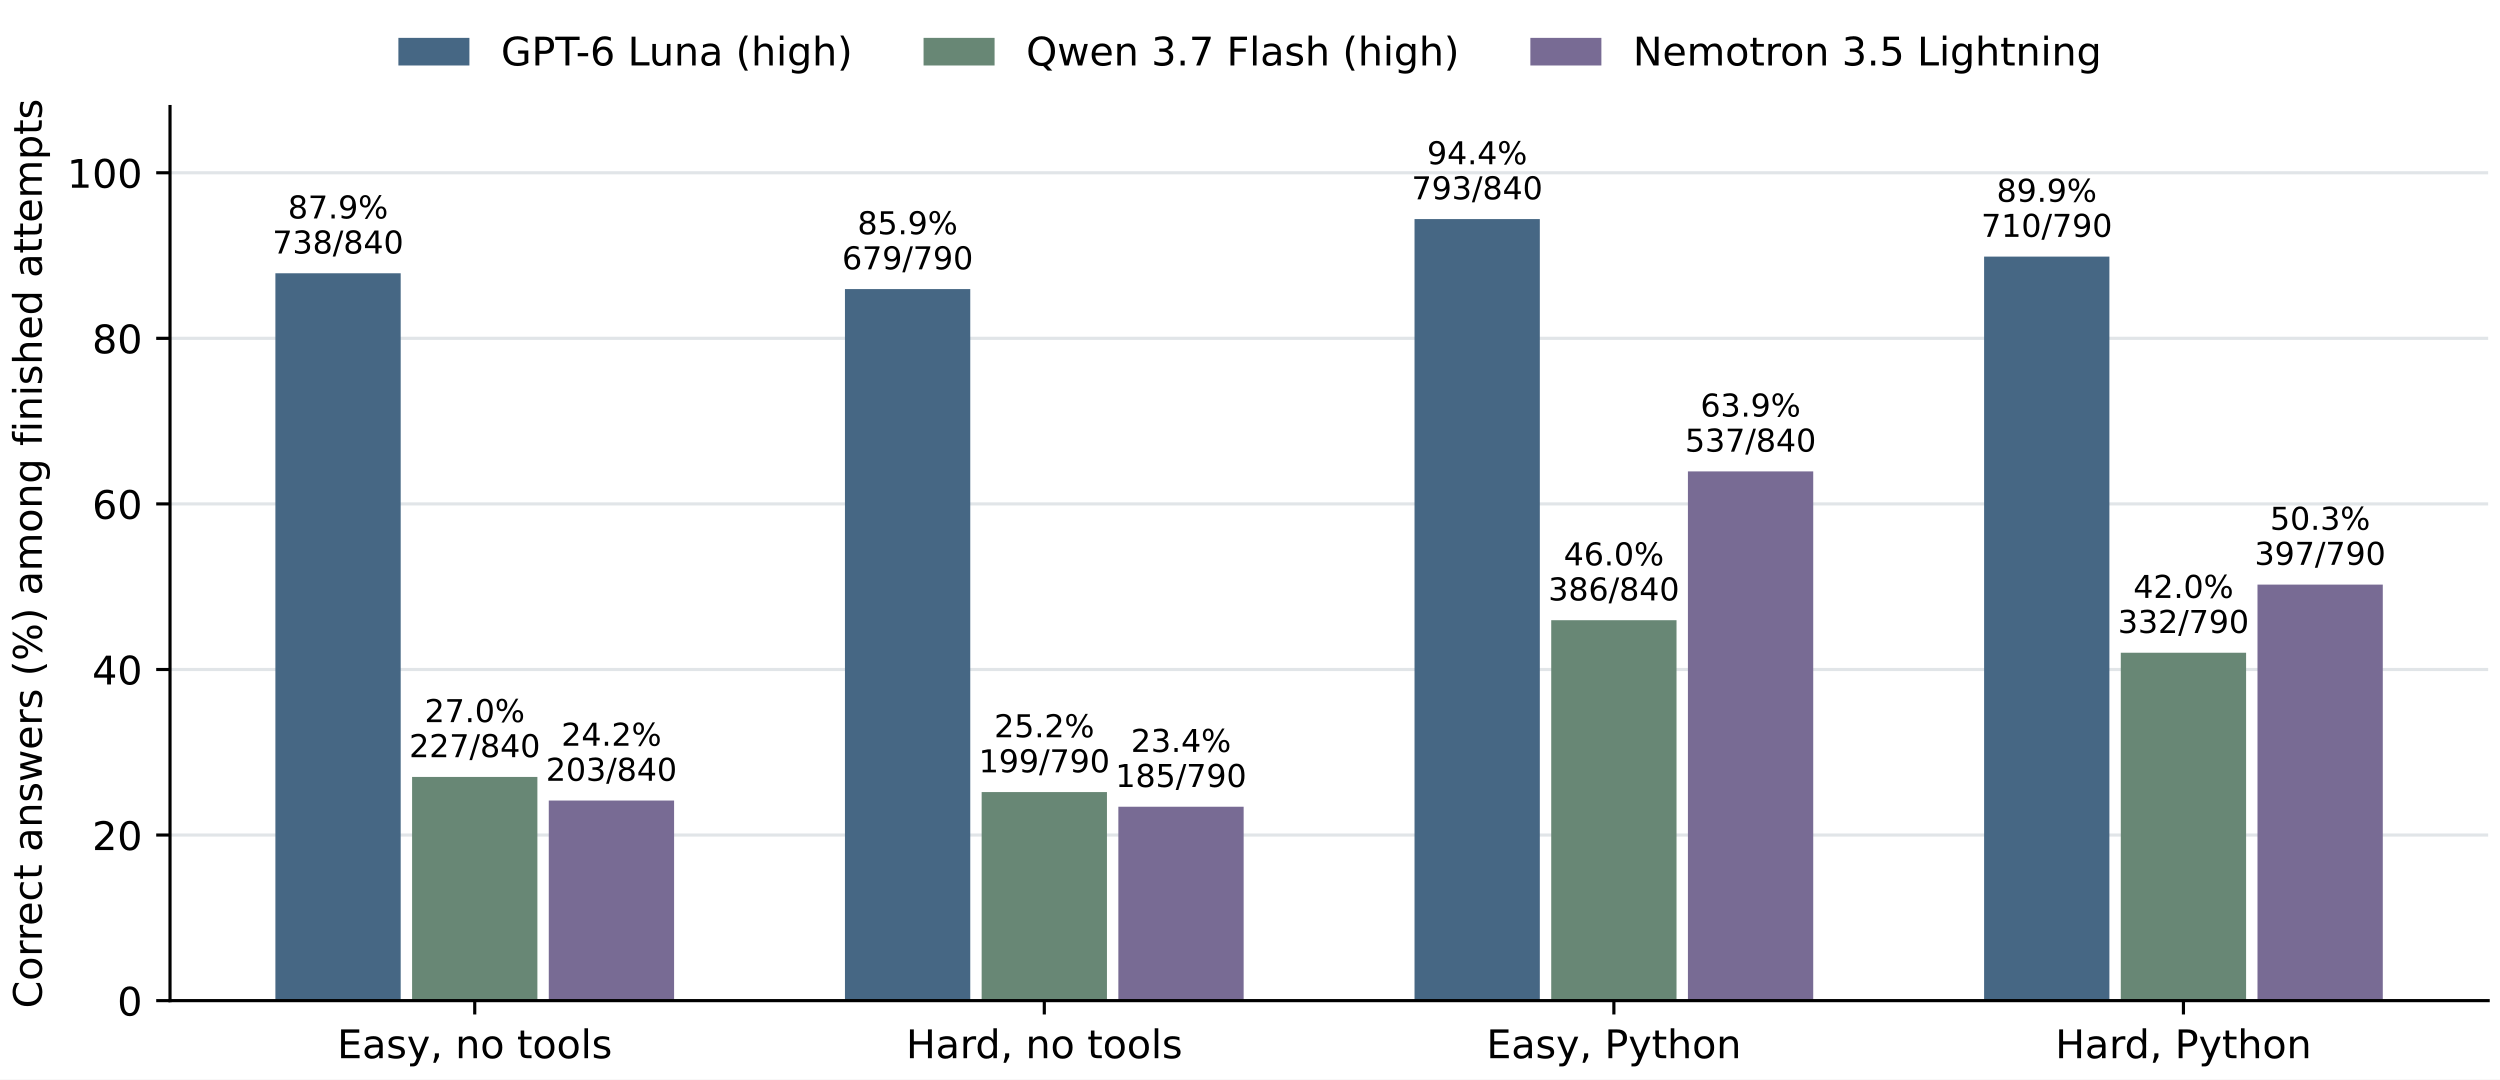
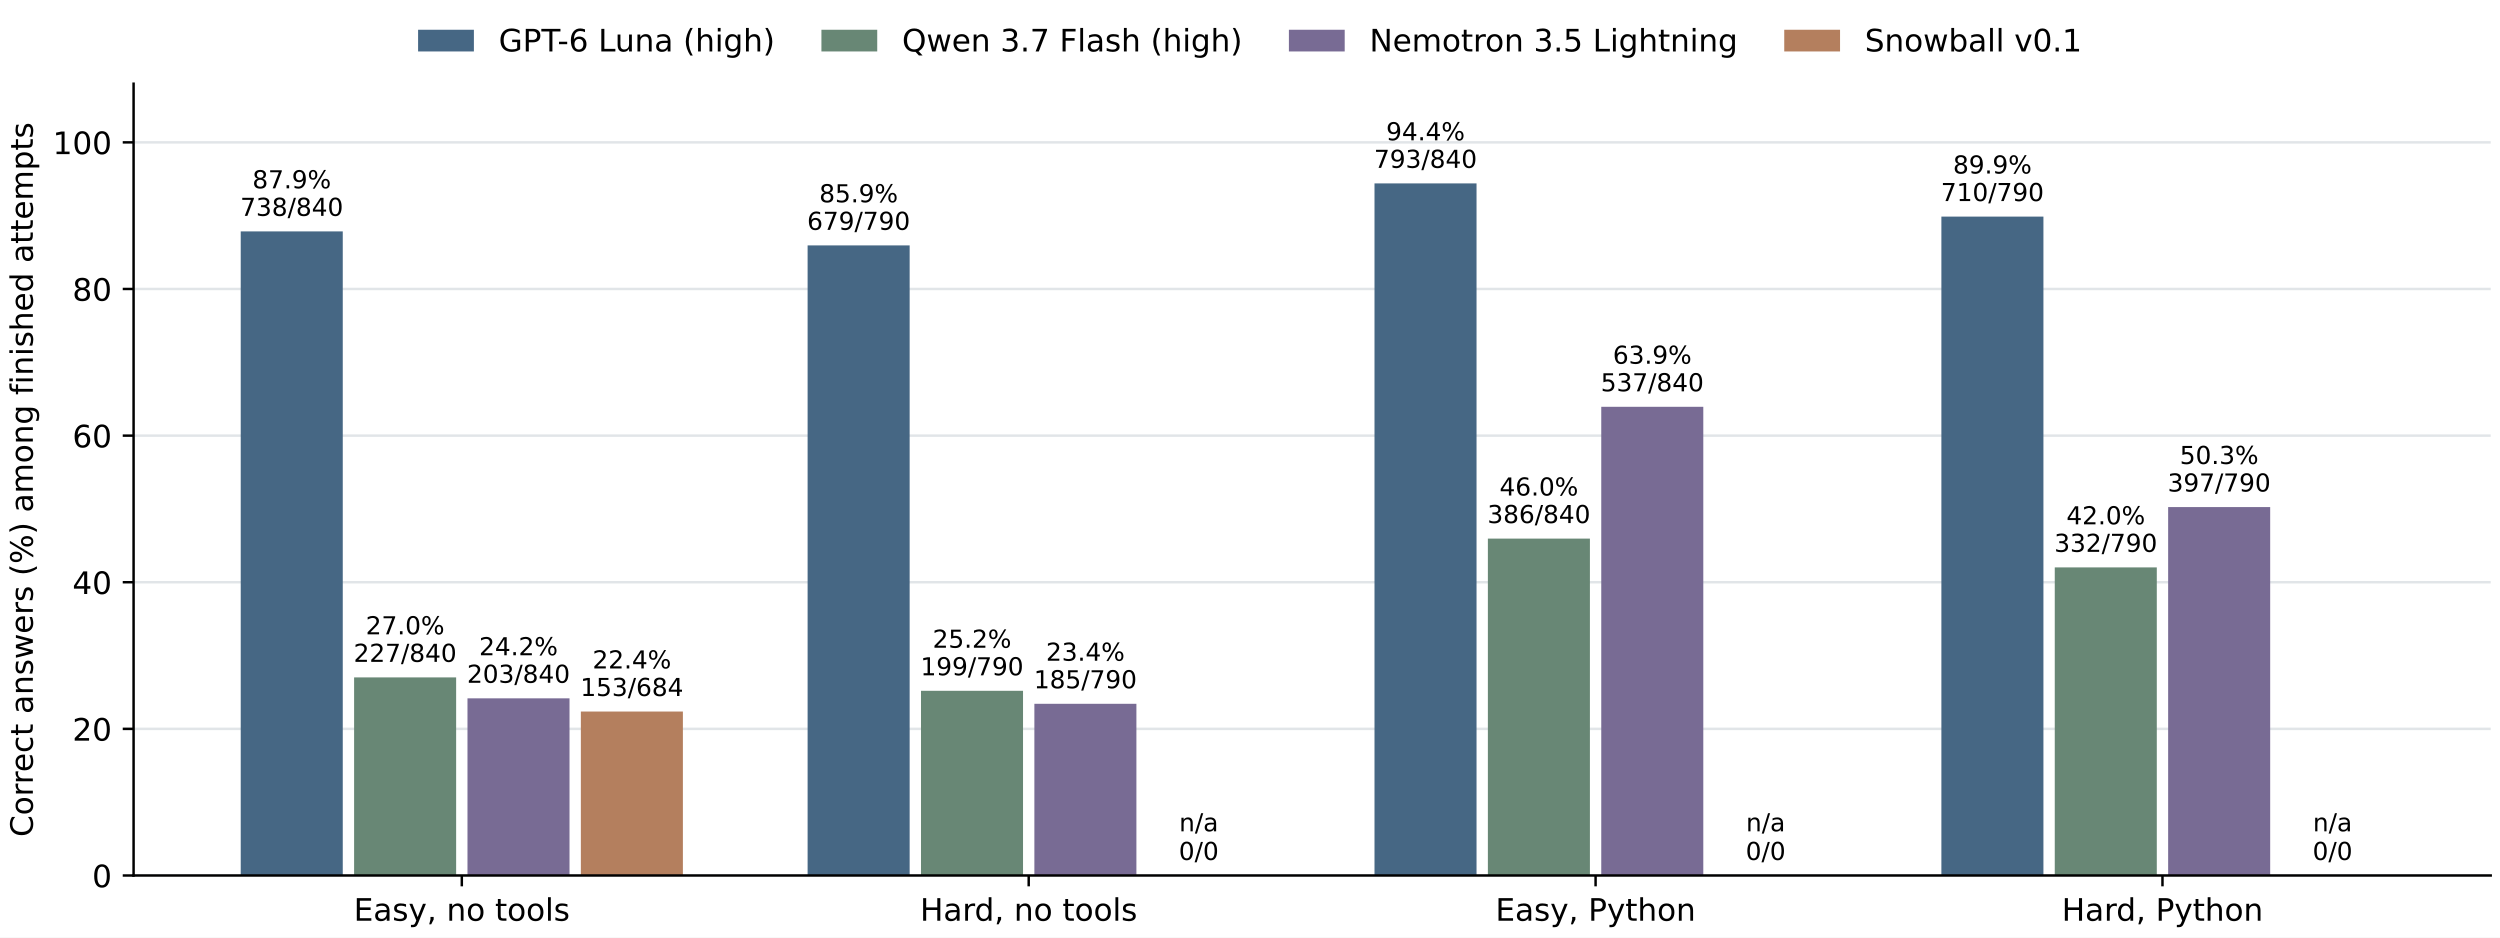
- <svg xmlns="http://www.w3.org/2000/svg" xmlns:xlink="http://www.w3.org/1999/xlink" width="633.6pt" height="273.6pt" viewBox="0 0 633.6 273.6" version="1.1">
+ <svg xmlns="http://www.w3.org/2000/svg" xmlns:xlink="http://www.w3.org/1999/xlink" width="806.4pt" height="302.4pt" viewBox="0 0 806.4 302.4" version="1.1">
  <defs>
    <style type="text/css">*{stroke-linejoin: round; stroke-linecap: butt}</style>
  </defs>
  <g id="figure_1">
    <g id="patch_1">
-       <path d="M 0 273.6  L 633.6 273.6  L 633.6 0  L 0 0  z " style="fill: #ffffff" />
+       <path d="M 0 302.4 L 806.4 302.4 L 806.4 0 L 0 0 z " style="fill: #ffffff" />
    </g>
    <g id="axes_1">
      <g id="patch_2">
-         <path d="M 43.089 253.599  L 630.6 253.599  L 630.6 27.002  L 43.089 27.002  z " style="fill: #ffffff" />
+         <path d="M 43.089 282.399 L 803.4 282.399 L 803.4 27.002 L 43.089 27.002 z " style="fill: #ffffff" />
      </g>
      <g id="matplotlib.axis_1">
        <g id="xtick_1">
          <g id="line2d_1">
            <defs>
-               <path id="ma6b1409491" d="M 0 0  L 0 3.5  " style="stroke: #000000; stroke-width: 0.8" />
+               <path id="ma6b1409491" d="M 0 0 L 0 3.5 " style="stroke: #000000; stroke-width: 0.8" />
            </defs>
            <g>
-               <use xlink:href="#ma6b1409491" x="120.317" y="253.599" style="stroke: #000000; stroke-width: 0.8" />
+               <use xlink:href="#ma6b1409491" x="148.962" y="282.399" style="stroke: #000000; stroke-width: 0.8" />
            </g>
          </g>
          <g id="text_1">
-             <text style="font-size: 10px; font-family: 'DejaVu Sans', 'Bitstream Vera Sans', 'Computer Modern Sans Serif', 'Lucida Grande', 'Verdana', 'Geneva', 'Lucid', 'Arial', 'Helvetica', 'Avant Garde', sans-serif; text-anchor: middle" x="120.317" y="268.197" transform="rotate(-0 120.3167 268.1974)">Easy, no tools</text>
+             <text style="font-size: 10px; font-family: 'DejaVu Sans', 'Bitstream Vera Sans', 'Computer Modern Sans Serif', 'Lucida Grande', 'Verdana', 'Geneva', 'Lucid', 'Arial', 'Helvetica', 'Avant Garde', sans-serif; text-anchor: middle" x="148.962" y="296.997" transform="rotate(-0 148.9616 296.9974)">Easy, no tools</text>
          </g>
        </g>
        <g id="xtick_2">
          <g id="line2d_2">
            <g>
-               <use xlink:href="#ma6b1409491" x="264.668" y="253.599" style="stroke: #000000; stroke-width: 0.8" />
+               <use xlink:href="#ma6b1409491" x="331.817" y="282.399" style="stroke: #000000; stroke-width: 0.8" />
            </g>
          </g>
          <g id="text_2">
-             <text style="font-size: 10px; font-family: 'DejaVu Sans', 'Bitstream Vera Sans', 'Computer Modern Sans Serif', 'Lucida Grande', 'Verdana', 'Geneva', 'Lucid', 'Arial', 'Helvetica', 'Avant Garde', sans-serif; text-anchor: middle" x="264.668" y="268.197" transform="rotate(-0 264.6683 268.1974)">Hard, no tools</text>
+             <text style="font-size: 10px; font-family: 'DejaVu Sans', 'Bitstream Vera Sans', 'Computer Modern Sans Serif', 'Lucida Grande', 'Verdana', 'Geneva', 'Lucid', 'Arial', 'Helvetica', 'Avant Garde', sans-serif; text-anchor: middle" x="331.817" y="296.997" transform="rotate(-0 331.8166 296.9974)">Hard, no tools</text>
          </g>
        </g>
        <g id="xtick_3">
          <g id="line2d_3">
            <g>
-               <use xlink:href="#ma6b1409491" x="409.02" y="253.599" style="stroke: #000000; stroke-width: 0.8" />
+               <use xlink:href="#ma6b1409491" x="514.672" y="282.399" style="stroke: #000000; stroke-width: 0.8" />
            </g>
          </g>
          <g id="text_3">
-             <text style="font-size: 10px; font-family: 'DejaVu Sans', 'Bitstream Vera Sans', 'Computer Modern Sans Serif', 'Lucida Grande', 'Verdana', 'Geneva', 'Lucid', 'Arial', 'Helvetica', 'Avant Garde', sans-serif; text-anchor: middle" x="409.02" y="268.197" transform="rotate(-0 409.02 268.1974)">Easy, Python</text>
+             <text style="font-size: 10px; font-family: 'DejaVu Sans', 'Bitstream Vera Sans', 'Computer Modern Sans Serif', 'Lucida Grande', 'Verdana', 'Geneva', 'Lucid', 'Arial', 'Helvetica', 'Avant Garde', sans-serif; text-anchor: middle" x="514.672" y="296.997" transform="rotate(-0 514.6717 296.9974)">Easy, Python</text>
          </g>
        </g>
        <g id="xtick_4">
          <g id="line2d_4">
            <g>
-               <use xlink:href="#ma6b1409491" x="553.372" y="253.599" style="stroke: #000000; stroke-width: 0.8" />
+               <use xlink:href="#ma6b1409491" x="697.527" y="282.399" style="stroke: #000000; stroke-width: 0.8" />
            </g>
          </g>
          <g id="text_4">
-             <text style="font-size: 10px; font-family: 'DejaVu Sans', 'Bitstream Vera Sans', 'Computer Modern Sans Serif', 'Lucida Grande', 'Verdana', 'Geneva', 'Lucid', 'Arial', 'Helvetica', 'Avant Garde', sans-serif; text-anchor: middle" x="553.372" y="268.197" transform="rotate(-0 553.3716 268.1974)">Hard, Python</text>
+             <text style="font-size: 10px; font-family: 'DejaVu Sans', 'Bitstream Vera Sans', 'Computer Modern Sans Serif', 'Lucida Grande', 'Verdana', 'Geneva', 'Lucid', 'Arial', 'Helvetica', 'Avant Garde', sans-serif; text-anchor: middle" x="697.527" y="296.997" transform="rotate(-0 697.5267 296.9974)">Hard, Python</text>
          </g>
        </g>
      </g>
      <g id="matplotlib.axis_2">
        <g id="ytick_1">
          <g id="line2d_5">
-             <path d="M 43.089 253.599  L 630.6 253.599  " clip-path="url(#p20ffd06e35)" style="fill: none; stroke: #e1e5e8; stroke-width: 0.8; stroke-linecap: square" />
+             <path d="M 43.089 282.399 L 803.4 282.399 " clip-path="url(#p46cdd384eb)" style="fill: none; stroke: #e1e5e8; stroke-width: 0.8; stroke-linecap: square" />
          </g>
          <g id="line2d_6">
            <defs>
-               <path id="m2cafb1d197" d="M 0 0  L -3.5 0  " style="stroke: #000000; stroke-width: 0.8" />
+               <path id="m2cafb1d197" d="M 0 0 L -3.5 0 " style="stroke: #000000; stroke-width: 0.8" />
            </defs>
            <g>
-               <use xlink:href="#m2cafb1d197" x="43.089" y="253.599" style="stroke: #000000; stroke-width: 0.8" />
+               <use xlink:href="#m2cafb1d197" x="43.089" y="282.399" style="stroke: #000000; stroke-width: 0.8" />
            </g>
          </g>
          <g id="text_5">
-             <text style="font-size: 10px; font-family: 'DejaVu Sans', 'Bitstream Vera Sans', 'Computer Modern Sans Serif', 'Lucida Grande', 'Verdana', 'Geneva', 'Lucid', 'Arial', 'Helvetica', 'Avant Garde', sans-serif; text-anchor: end" x="36.089" y="257.398" transform="rotate(-0 36.08852 257.3978)">0</text>
+             <text style="font-size: 10px; font-family: 'DejaVu Sans', 'Bitstream Vera Sans', 'Computer Modern Sans Serif', 'Lucida Grande', 'Verdana', 'Geneva', 'Lucid', 'Arial', 'Helvetica', 'Avant Garde', sans-serif; text-anchor: end" x="36.089" y="286.198" transform="rotate(-0 36.08852 286.1978)">0</text>
          </g>
        </g>
        <g id="ytick_2">
          <g id="line2d_7">
-             <path d="M 43.089 211.636  L 630.6 211.636  " clip-path="url(#p20ffd06e35)" style="fill: none; stroke: #e1e5e8; stroke-width: 0.8; stroke-linecap: square" />
+             <path d="M 43.089 235.103 L 803.4 235.103 " clip-path="url(#p46cdd384eb)" style="fill: none; stroke: #e1e5e8; stroke-width: 0.8; stroke-linecap: square" />
          </g>
          <g id="line2d_8">
            <g>
-               <use xlink:href="#m2cafb1d197" x="43.089" y="211.636" style="stroke: #000000; stroke-width: 0.8" />
+               <use xlink:href="#m2cafb1d197" x="43.089" y="235.103" style="stroke: #000000; stroke-width: 0.8" />
            </g>
          </g>
          <g id="text_6">
-             <text style="font-size: 10px; font-family: 'DejaVu Sans', 'Bitstream Vera Sans', 'Computer Modern Sans Serif', 'Lucida Grande', 'Verdana', 'Geneva', 'Lucid', 'Arial', 'Helvetica', 'Avant Garde', sans-serif; text-anchor: end" x="36.089" y="215.435" transform="rotate(-0 36.08852 215.4353)">20</text>
+             <text style="font-size: 10px; font-family: 'DejaVu Sans', 'Bitstream Vera Sans', 'Computer Modern Sans Serif', 'Lucida Grande', 'Verdana', 'Geneva', 'Lucid', 'Arial', 'Helvetica', 'Avant Garde', sans-serif; text-anchor: end" x="36.089" y="238.902" transform="rotate(-0 36.08852 238.902)">20</text>
          </g>
        </g>
        <g id="ytick_3">
          <g id="line2d_9">
-             <path d="M 43.089 169.674  L 630.6 169.674  " clip-path="url(#p20ffd06e35)" style="fill: none; stroke: #e1e5e8; stroke-width: 0.8; stroke-linecap: square" />
+             <path d="M 43.089 187.807 L 803.4 187.807 " clip-path="url(#p46cdd384eb)" style="fill: none; stroke: #e1e5e8; stroke-width: 0.8; stroke-linecap: square" />
          </g>
          <g id="line2d_10">
            <g>
-               <use xlink:href="#m2cafb1d197" x="43.089" y="169.674" style="stroke: #000000; stroke-width: 0.8" />
+               <use xlink:href="#m2cafb1d197" x="43.089" y="187.807" style="stroke: #000000; stroke-width: 0.8" />
            </g>
          </g>
          <g id="text_7">
-             <text style="font-size: 10px; font-family: 'DejaVu Sans', 'Bitstream Vera Sans', 'Computer Modern Sans Serif', 'Lucida Grande', 'Verdana', 'Geneva', 'Lucid', 'Arial', 'Helvetica', 'Avant Garde', sans-serif; text-anchor: end" x="36.089" y="173.473" transform="rotate(-0 36.08852 173.4728)">40</text>
+             <text style="font-size: 10px; font-family: 'DejaVu Sans', 'Bitstream Vera Sans', 'Computer Modern Sans Serif', 'Lucida Grande', 'Verdana', 'Geneva', 'Lucid', 'Arial', 'Helvetica', 'Avant Garde', sans-serif; text-anchor: end" x="36.089" y="191.606" transform="rotate(-0 36.08852 191.6061)">40</text>
          </g>
        </g>
        <g id="ytick_4">
          <g id="line2d_11">
-             <path d="M 43.089 127.711  L 630.6 127.711  " clip-path="url(#p20ffd06e35)" style="fill: none; stroke: #e1e5e8; stroke-width: 0.8; stroke-linecap: square" />
+             <path d="M 43.089 140.511 L 803.4 140.511 " clip-path="url(#p46cdd384eb)" style="fill: none; stroke: #e1e5e8; stroke-width: 0.8; stroke-linecap: square" />
          </g>
          <g id="line2d_12">
            <g>
-               <use xlink:href="#m2cafb1d197" x="43.089" y="127.711" style="stroke: #000000; stroke-width: 0.8" />
+               <use xlink:href="#m2cafb1d197" x="43.089" y="140.511" style="stroke: #000000; stroke-width: 0.8" />
            </g>
          </g>
          <g id="text_8">
-             <text style="font-size: 10px; font-family: 'DejaVu Sans', 'Bitstream Vera Sans', 'Computer Modern Sans Serif', 'Lucida Grande', 'Verdana', 'Geneva', 'Lucid', 'Arial', 'Helvetica', 'Avant Garde', sans-serif; text-anchor: end" x="36.089" y="131.51" transform="rotate(-0 36.08852 131.5103)">60</text>
+             <text style="font-size: 10px; font-family: 'DejaVu Sans', 'Bitstream Vera Sans', 'Computer Modern Sans Serif', 'Lucida Grande', 'Verdana', 'Geneva', 'Lucid', 'Arial', 'Helvetica', 'Avant Garde', sans-serif; text-anchor: end" x="36.089" y="144.31" transform="rotate(-0 36.08852 144.3103)">60</text>
          </g>
        </g>
        <g id="ytick_5">
          <g id="line2d_13">
-             <path d="M 43.089 85.749  L 630.6 85.749  " clip-path="url(#p20ffd06e35)" style="fill: none; stroke: #e1e5e8; stroke-width: 0.8; stroke-linecap: square" />
+             <path d="M 43.089 93.216 L 803.4 93.216 " clip-path="url(#p46cdd384eb)" style="fill: none; stroke: #e1e5e8; stroke-width: 0.8; stroke-linecap: square" />
          </g>
          <g id="line2d_14">
            <g>
-               <use xlink:href="#m2cafb1d197" x="43.089" y="85.749" style="stroke: #000000; stroke-width: 0.8" />
+               <use xlink:href="#m2cafb1d197" x="43.089" y="93.216" style="stroke: #000000; stroke-width: 0.8" />
            </g>
          </g>
          <g id="text_9">
-             <text style="font-size: 10px; font-family: 'DejaVu Sans', 'Bitstream Vera Sans', 'Computer Modern Sans Serif', 'Lucida Grande', 'Verdana', 'Geneva', 'Lucid', 'Arial', 'Helvetica', 'Avant Garde', sans-serif; text-anchor: end" x="36.089" y="89.548" transform="rotate(-0 36.08852 89.54782)">80</text>
+             <text style="font-size: 10px; font-family: 'DejaVu Sans', 'Bitstream Vera Sans', 'Computer Modern Sans Serif', 'Lucida Grande', 'Verdana', 'Geneva', 'Lucid', 'Arial', 'Helvetica', 'Avant Garde', sans-serif; text-anchor: end" x="36.089" y="97.014" transform="rotate(-0 36.08852 97.01449)">80</text>
          </g>
        </g>
        <g id="ytick_6">
          <g id="line2d_15">
-             <path d="M 43.089 43.786  L 630.6 43.786  " clip-path="url(#p20ffd06e35)" style="fill: none; stroke: #e1e5e8; stroke-width: 0.8; stroke-linecap: square" />
+             <path d="M 43.089 45.92 L 803.4 45.92 " clip-path="url(#p46cdd384eb)" style="fill: none; stroke: #e1e5e8; stroke-width: 0.8; stroke-linecap: square" />
          </g>
          <g id="line2d_16">
            <g>
-               <use xlink:href="#m2cafb1d197" x="43.089" y="43.786" style="stroke: #000000; stroke-width: 0.8" />
+               <use xlink:href="#m2cafb1d197" x="43.089" y="45.92" style="stroke: #000000; stroke-width: 0.8" />
            </g>
          </g>
          <g id="text_10">
-             <text style="font-size: 10px; font-family: 'DejaVu Sans', 'Bitstream Vera Sans', 'Computer Modern Sans Serif', 'Lucida Grande', 'Verdana', 'Geneva', 'Lucid', 'Arial', 'Helvetica', 'Avant Garde', sans-serif; text-anchor: end" x="36.089" y="47.585" transform="rotate(-0 36.08852 47.58533)">100</text>
+             <text style="font-size: 10px; font-family: 'DejaVu Sans', 'Bitstream Vera Sans', 'Computer Modern Sans Serif', 'Lucida Grande', 'Verdana', 'Geneva', 'Lucid', 'Arial', 'Helvetica', 'Avant Garde', sans-serif; text-anchor: end" x="36.089" y="49.719" transform="rotate(-0 36.08852 49.71866)">100</text>
          </g>
        </g>
        <g id="text_11">
-           <text style="font-size: 10px; font-family: 'DejaVu Sans', 'Bitstream Vera Sans', 'Computer Modern Sans Serif', 'Lucida Grande', 'Verdana', 'Geneva', 'Lucid', 'Arial', 'Helvetica', 'Avant Garde', sans-serif; text-anchor: middle" x="10.599" y="140.3" transform="rotate(-90 10.59868 140.3002)">Correct answers (%) among finished attempts</text>
+           <text style="font-size: 10px; font-family: 'DejaVu Sans', 'Bitstream Vera Sans', 'Computer Modern Sans Serif', 'Lucida Grande', 'Verdana', 'Geneva', 'Lucid', 'Arial', 'Helvetica', 'Avant Garde', sans-serif; text-anchor: middle" x="10.599" y="154.7" transform="rotate(-90 10.59868 154.7002)">Correct answers (%) among finished attempts</text>
        </g>
      </g>
      <g id="patch_3">
-         <path d="M 69.794 253.599  L 101.551 253.599  L 101.551 69.264  L 69.794 69.264  z " clip-path="url(#p20ffd06e35)" style="fill: #466784" />
+         <path d="M 77.648 282.399 L 110.562 282.399 L 110.562 74.635 L 77.648 74.635 z " clip-path="url(#p46cdd384eb)" style="fill: #466784" />
      </g>
      <g id="patch_4">
-         <path d="M 214.145 253.599  L 245.903 253.599  L 245.903 73.266  L 214.145 73.266  z " clip-path="url(#p20ffd06e35)" style="fill: #466784" />
+         <path d="M 260.503 282.399 L 293.417 282.399 L 293.417 79.147 L 260.503 79.147 z " clip-path="url(#p46cdd384eb)" style="fill: #466784" />
      </g>
      <g id="patch_5">
-         <path d="M 358.497 253.599  L 390.254 253.599  L 390.254 55.526  L 358.497 55.526  z " clip-path="url(#p20ffd06e35)" style="fill: #466784" />
+         <path d="M 443.358 282.399 L 476.272 282.399 L 476.272 59.151 L 443.358 59.151 z " clip-path="url(#p46cdd384eb)" style="fill: #466784" />
      </g>
      <g id="patch_6">
-         <path d="M 502.849 253.599  L 534.606 253.599  L 534.606 65.033  L 502.849 65.033  z " clip-path="url(#p20ffd06e35)" style="fill: #466784" />
+         <path d="M 626.213 282.399 L 659.127 282.399 L 659.127 69.867 L 626.213 69.867 z " clip-path="url(#p46cdd384eb)" style="fill: #466784" />
      </g>
      <g id="patch_7">
-         <path d="M 104.438 253.599  L 136.195 253.599  L 136.195 196.9  L 104.438 196.9  z " clip-path="url(#p20ffd06e35)" style="fill: #688775" />
+         <path d="M 114.219 282.399 L 147.133 282.399 L 147.133 218.493 L 114.219 218.493 z " clip-path="url(#p46cdd384eb)" style="fill: #688775" />
      </g>
      <g id="patch_8">
-         <path d="M 248.79 253.599  L 280.547 253.599  L 280.547 200.747  L 248.79 200.747  z " clip-path="url(#p20ffd06e35)" style="fill: #688775" />
+         <path d="M 297.074 282.399 L 329.988 282.399 L 329.988 222.83 L 297.074 222.83 z " clip-path="url(#p46cdd384eb)" style="fill: #688775" />
      </g>
      <g id="patch_9">
-         <path d="M 393.141 253.599  L 424.899 253.599  L 424.899 157.185  L 393.141 157.185  z " clip-path="url(#p20ffd06e35)" style="fill: #688775" />
+         <path d="M 479.929 282.399 L 512.843 282.399 L 512.843 173.731 L 479.929 173.731 z " clip-path="url(#p46cdd384eb)" style="fill: #688775" />
      </g>
      <g id="patch_10">
-         <path d="M 537.493 253.599  L 569.25 253.599  L 569.25 165.425  L 537.493 165.425  z " clip-path="url(#p20ffd06e35)" style="fill: #688775" />
+         <path d="M 662.784 282.399 L 695.698 282.399 L 695.698 183.018 L 662.784 183.018 z " clip-path="url(#p46cdd384eb)" style="fill: #688775" />
      </g>
      <g id="patch_11">
-         <path d="M 139.082 253.599  L 170.84 253.599  L 170.84 202.894  L 139.082 202.894  z " clip-path="url(#p20ffd06e35)" style="fill: #786b94" />
+         <path d="M 150.79 282.399 L 183.704 282.399 L 183.704 225.25 L 150.79 225.25 z " clip-path="url(#p46cdd384eb)" style="fill: #786b94" />
      </g>
      <g id="patch_12">
-         <path d="M 283.434 253.599  L 315.191 253.599  L 315.191 204.466  L 283.434 204.466  z " clip-path="url(#p20ffd06e35)" style="fill: #786b94" />
+         <path d="M 333.645 282.399 L 366.559 282.399 L 366.559 227.021 L 333.645 227.021 z " clip-path="url(#p46cdd384eb)" style="fill: #786b94" />
      </g>
      <g id="patch_13">
-         <path d="M 427.786 253.599  L 459.543 253.599  L 459.543 119.469  L 427.786 119.469  z " clip-path="url(#p20ffd06e35)" style="fill: #786b94" />
+         <path d="M 516.5 282.399 L 549.414 282.399 L 549.414 131.221 L 516.5 131.221 z " clip-path="url(#p46cdd384eb)" style="fill: #786b94" />
      </g>
      <g id="patch_14">
-         <path d="M 572.137 253.599  L 603.895 253.599  L 603.895 148.162  L 572.137 148.162  z " clip-path="url(#p20ffd06e35)" style="fill: #786b94" />
+         <path d="M 699.355 282.399 L 732.269 282.399 L 732.269 163.561 L 699.355 163.561 z " clip-path="url(#p46cdd384eb)" style="fill: #786b94" />
      </g>
      <g id="patch_15">
-         <path d="M 43.089 253.599  L 43.089 27.002  " style="fill: none; stroke: #000000; stroke-width: 0.8; stroke-linejoin: miter; stroke-linecap: square" />
+         <path d="M 187.361 282.399 L 220.275 282.399 L 220.275 229.502 L 187.361 229.502 z " clip-path="url(#p46cdd384eb)" style="fill: #b47f5e" />
      </g>
      <g id="patch_16">
-         <path d="M 43.089 253.599  L 630.6 253.599  " style="fill: none; stroke: #000000; stroke-width: 0.8; stroke-linejoin: miter; stroke-linecap: square" />
+         <path d="M 370.216 282.399 L 403.13 282.399 L 403.13 282.399 L 370.216 282.399 z " clip-path="url(#p46cdd384eb)" style="fill: #b47f5e" />
+       </g>
+       <g id="patch_17">
+         <path d="M 553.071 282.399 L 585.985 282.399 L 585.985 282.399 L 553.071 282.399 z " clip-path="url(#p46cdd384eb)" style="fill: #b47f5e" />
+       </g>
+       <g id="patch_18">
+         <path d="M 735.926 282.399 L 768.84 282.399 L 768.84 282.399 L 735.926 282.399 z " clip-path="url(#p46cdd384eb)" style="fill: #b47f5e" />
+       </g>
+       <g id="patch_19">
+         <path d="M 43.089 282.399 L 43.089 27.002 " style="fill: none; stroke: #000000; stroke-width: 0.8; stroke-linejoin: miter; stroke-linecap: square" />
+       </g>
+       <g id="patch_20">
+         <path d="M 43.089 282.399 L 803.4 282.399 " style="fill: none; stroke: #000000; stroke-width: 0.8; stroke-linejoin: miter; stroke-linecap: square" />
      </g>
      <g id="text_12">
-         <text style="font-size: 8px; font-family: 'DejaVu Sans', 'Bitstream Vera Sans', 'Computer Modern Sans Serif', 'Lucida Grande', 'Verdana', 'Geneva', 'Lucid', 'Arial', 'Helvetica', 'Avant Garde', sans-serif" transform="translate(72.96538 55.3756)">87.9%</text>
-         <text style="font-size: 8px; font-family: 'DejaVu Sans', 'Bitstream Vera Sans', 'Computer Modern Sans Serif', 'Lucida Grande', 'Verdana', 'Geneva', 'Lucid', 'Arial', 'Helvetica', 'Avant Garde', sans-serif" transform="translate(69.05476 64.26123)">738/840</text>
+         <text style="font-size: 8px; font-family: 'DejaVu Sans', 'Bitstream Vera Sans', 'Computer Modern Sans Serif', 'Lucida Grande', 'Verdana', 'Geneva', 'Lucid', 'Arial', 'Helvetica', 'Avant Garde', sans-serif" transform="translate(81.3982 60.74703)">87.9%</text>
+         <text style="font-size: 8px; font-family: 'DejaVu Sans', 'Bitstream Vera Sans', 'Computer Modern Sans Serif', 'Lucida Grande', 'Verdana', 'Geneva', 'Lucid', 'Arial', 'Helvetica', 'Avant Garde', sans-serif" transform="translate(77.48758 69.63266)">738/840</text>
      </g>
      <g id="text_13">
-         <text style="font-size: 8px; font-family: 'DejaVu Sans', 'Bitstream Vera Sans', 'Computer Modern Sans Serif', 'Lucida Grande', 'Verdana', 'Geneva', 'Lucid', 'Arial', 'Helvetica', 'Avant Garde', sans-serif" transform="translate(217.317 59.37836)">85.9%</text>
-         <text style="font-size: 8px; font-family: 'DejaVu Sans', 'Bitstream Vera Sans', 'Computer Modern Sans Serif', 'Lucida Grande', 'Verdana', 'Geneva', 'Lucid', 'Arial', 'Helvetica', 'Avant Garde', sans-serif" transform="translate(213.4064 68.26398)">679/790</text>
+         <text style="font-size: 8px; font-family: 'DejaVu Sans', 'Bitstream Vera Sans', 'Computer Modern Sans Serif', 'Lucida Grande', 'Verdana', 'Geneva', 'Lucid', 'Arial', 'Helvetica', 'Avant Garde', sans-serif" transform="translate(264.2532 65.25853)">85.9%</text>
+         <text style="font-size: 8px; font-family: 'DejaVu Sans', 'Bitstream Vera Sans', 'Computer Modern Sans Serif', 'Lucida Grande', 'Verdana', 'Geneva', 'Lucid', 'Arial', 'Helvetica', 'Avant Garde', sans-serif" transform="translate(260.3426 74.14415)">679/790</text>
      </g>
      <g id="text_14">
-         <text style="font-size: 8px; font-family: 'DejaVu Sans', 'Bitstream Vera Sans', 'Computer Modern Sans Serif', 'Lucida Grande', 'Verdana', 'Geneva', 'Lucid', 'Arial', 'Helvetica', 'Avant Garde', sans-serif" transform="translate(361.6687 41.63788)">94.4%</text>
-         <text style="font-size: 8px; font-family: 'DejaVu Sans', 'Bitstream Vera Sans', 'Computer Modern Sans Serif', 'Lucida Grande', 'Verdana', 'Geneva', 'Lucid', 'Arial', 'Helvetica', 'Avant Garde', sans-serif" transform="translate(357.7581 50.52351)">793/840</text>
+         <text style="font-size: 8px; font-family: 'DejaVu Sans', 'Bitstream Vera Sans', 'Computer Modern Sans Serif', 'Lucida Grande', 'Verdana', 'Geneva', 'Lucid', 'Arial', 'Helvetica', 'Avant Garde', sans-serif" transform="translate(447.1083 45.26328)">94.4%</text>
+         <text style="font-size: 8px; font-family: 'DejaVu Sans', 'Bitstream Vera Sans', 'Computer Modern Sans Serif', 'Lucida Grande', 'Verdana', 'Geneva', 'Lucid', 'Arial', 'Helvetica', 'Avant Garde', sans-serif" transform="translate(443.1976 54.1489)">793/840</text>
      </g>
      <g id="text_15">
-         <text style="font-size: 8px; font-family: 'DejaVu Sans', 'Bitstream Vera Sans', 'Computer Modern Sans Serif', 'Lucida Grande', 'Verdana', 'Geneva', 'Lucid', 'Arial', 'Helvetica', 'Avant Garde', sans-serif" transform="translate(506.0204 51.14521)">89.9%</text>
-         <text style="font-size: 8px; font-family: 'DejaVu Sans', 'Bitstream Vera Sans', 'Computer Modern Sans Serif', 'Lucida Grande', 'Verdana', 'Geneva', 'Lucid', 'Arial', 'Helvetica', 'Avant Garde', sans-serif" transform="translate(502.1097 60.03083)">710/790</text>
+         <text style="font-size: 8px; font-family: 'DejaVu Sans', 'Bitstream Vera Sans', 'Computer Modern Sans Serif', 'Lucida Grande', 'Verdana', 'Geneva', 'Lucid', 'Arial', 'Helvetica', 'Avant Garde', sans-serif" transform="translate(629.9633 55.97896)">89.9%</text>
+         <text style="font-size: 8px; font-family: 'DejaVu Sans', 'Bitstream Vera Sans', 'Computer Modern Sans Serif', 'Lucida Grande', 'Verdana', 'Geneva', 'Lucid', 'Arial', 'Helvetica', 'Avant Garde', sans-serif" transform="translate(626.0527 64.86459)">710/790</text>
      </g>
      <g id="text_16">
-         <text style="font-size: 8px; font-family: 'DejaVu Sans', 'Bitstream Vera Sans', 'Computer Modern Sans Serif', 'Lucida Grande', 'Verdana', 'Geneva', 'Lucid', 'Arial', 'Helvetica', 'Avant Garde', sans-serif" transform="translate(107.6098 183.0115)">27.0%</text>
-         <text style="font-size: 8px; font-family: 'DejaVu Sans', 'Bitstream Vera Sans', 'Computer Modern Sans Serif', 'Lucida Grande', 'Verdana', 'Geneva', 'Lucid', 'Arial', 'Helvetica', 'Avant Garde', sans-serif" transform="translate(103.6992 191.8972)">227/840</text>
+         <text style="font-size: 8px; font-family: 'DejaVu Sans', 'Bitstream Vera Sans', 'Computer Modern Sans Serif', 'Lucida Grande', 'Verdana', 'Geneva', 'Lucid', 'Arial', 'Helvetica', 'Avant Garde', sans-serif" transform="translate(117.9692 204.6052)">27.0%</text>
+         <text style="font-size: 8px; font-family: 'DejaVu Sans', 'Bitstream Vera Sans', 'Computer Modern Sans Serif', 'Lucida Grande', 'Verdana', 'Geneva', 'Lucid', 'Arial', 'Helvetica', 'Avant Garde', sans-serif" transform="translate(114.0586 213.4908)">227/840</text>
      </g>
      <g id="text_17">
-         <text style="font-size: 8px; font-family: 'DejaVu Sans', 'Bitstream Vera Sans', 'Computer Modern Sans Serif', 'Lucida Grande', 'Verdana', 'Geneva', 'Lucid', 'Arial', 'Helvetica', 'Avant Garde', sans-serif" transform="translate(251.9614 186.8594)">25.2%</text>
-         <text style="font-size: 8px; font-family: 'DejaVu Sans', 'Bitstream Vera Sans', 'Computer Modern Sans Serif', 'Lucida Grande', 'Verdana', 'Geneva', 'Lucid', 'Arial', 'Helvetica', 'Avant Garde', sans-serif" transform="translate(248.0508 195.745)">199/790</text>
+         <text style="font-size: 8px; font-family: 'DejaVu Sans', 'Bitstream Vera Sans', 'Computer Modern Sans Serif', 'Lucida Grande', 'Verdana', 'Geneva', 'Lucid', 'Arial', 'Helvetica', 'Avant Garde', sans-serif" transform="translate(300.8242 208.9421)">25.2%</text>
+         <text style="font-size: 8px; font-family: 'DejaVu Sans', 'Bitstream Vera Sans', 'Computer Modern Sans Serif', 'Lucida Grande', 'Verdana', 'Geneva', 'Lucid', 'Arial', 'Helvetica', 'Avant Garde', sans-serif" transform="translate(296.9136 217.8277)">199/790</text>
      </g>
      <g id="text_18">
-         <text style="font-size: 8px; font-family: 'DejaVu Sans', 'Bitstream Vera Sans', 'Computer Modern Sans Serif', 'Lucida Grande', 'Verdana', 'Geneva', 'Lucid', 'Arial', 'Helvetica', 'Avant Garde', sans-serif" transform="translate(396.3131 143.297)">46.0%</text>
-         <text style="font-size: 8px; font-family: 'DejaVu Sans', 'Bitstream Vera Sans', 'Computer Modern Sans Serif', 'Lucida Grande', 'Verdana', 'Geneva', 'Lucid', 'Arial', 'Helvetica', 'Avant Garde', sans-serif" transform="translate(392.4025 152.1826)">386/840</text>
+         <text style="font-size: 8px; font-family: 'DejaVu Sans', 'Bitstream Vera Sans', 'Computer Modern Sans Serif', 'Lucida Grande', 'Verdana', 'Geneva', 'Lucid', 'Arial', 'Helvetica', 'Avant Garde', sans-serif" transform="translate(483.6793 159.8431)">46.0%</text>
+         <text style="font-size: 8px; font-family: 'DejaVu Sans', 'Bitstream Vera Sans', 'Computer Modern Sans Serif', 'Lucida Grande', 'Verdana', 'Geneva', 'Lucid', 'Arial', 'Helvetica', 'Avant Garde', sans-serif" transform="translate(479.7687 168.7287)">386/840</text>
      </g>
      <g id="text_19">
-         <text style="font-size: 8px; font-family: 'DejaVu Sans', 'Bitstream Vera Sans', 'Computer Modern Sans Serif', 'Lucida Grande', 'Verdana', 'Geneva', 'Lucid', 'Arial', 'Helvetica', 'Avant Garde', sans-serif" transform="translate(540.6647 151.5365)">42.0%</text>
-         <text style="font-size: 8px; font-family: 'DejaVu Sans', 'Bitstream Vera Sans', 'Computer Modern Sans Serif', 'Lucida Grande', 'Verdana', 'Geneva', 'Lucid', 'Arial', 'Helvetica', 'Avant Garde', sans-serif" transform="translate(536.7541 160.4221)">332/790</text>
+         <text style="font-size: 8px; font-family: 'DejaVu Sans', 'Bitstream Vera Sans', 'Computer Modern Sans Serif', 'Lucida Grande', 'Verdana', 'Geneva', 'Lucid', 'Arial', 'Helvetica', 'Avant Garde', sans-serif" transform="translate(666.5343 169.1297)">42.0%</text>
+         <text style="font-size: 8px; font-family: 'DejaVu Sans', 'Bitstream Vera Sans', 'Computer Modern Sans Serif', 'Lucida Grande', 'Verdana', 'Geneva', 'Lucid', 'Arial', 'Helvetica', 'Avant Garde', sans-serif" transform="translate(662.6237 178.0154)">332/790</text>
      </g>
      <g id="text_20">
-         <text style="font-size: 8px; font-family: 'DejaVu Sans', 'Bitstream Vera Sans', 'Computer Modern Sans Serif', 'Lucida Grande', 'Verdana', 'Geneva', 'Lucid', 'Arial', 'Helvetica', 'Avant Garde', sans-serif" transform="translate(142.2542 189.0062)">24.2%</text>
-         <text style="font-size: 8px; font-family: 'DejaVu Sans', 'Bitstream Vera Sans', 'Computer Modern Sans Serif', 'Lucida Grande', 'Verdana', 'Geneva', 'Lucid', 'Arial', 'Helvetica', 'Avant Garde', sans-serif" transform="translate(138.3436 197.8918)">203/840</text>
+         <text style="font-size: 8px; font-family: 'DejaVu Sans', 'Bitstream Vera Sans', 'Computer Modern Sans Serif', 'Lucida Grande', 'Verdana', 'Geneva', 'Lucid', 'Arial', 'Helvetica', 'Avant Garde', sans-serif" transform="translate(154.5402 211.3617)">24.2%</text>
+         <text style="font-size: 8px; font-family: 'DejaVu Sans', 'Bitstream Vera Sans', 'Computer Modern Sans Serif', 'Lucida Grande', 'Verdana', 'Geneva', 'Lucid', 'Arial', 'Helvetica', 'Avant Garde', sans-serif" transform="translate(150.6296 220.2474)">203/840</text>
      </g>
      <g id="text_21">
-         <text style="font-size: 8px; font-family: 'DejaVu Sans', 'Bitstream Vera Sans', 'Computer Modern Sans Serif', 'Lucida Grande', 'Verdana', 'Geneva', 'Lucid', 'Arial', 'Helvetica', 'Avant Garde', sans-serif" transform="translate(286.6058 190.5776)">23.4%</text>
-         <text style="font-size: 8px; font-family: 'DejaVu Sans', 'Bitstream Vera Sans', 'Computer Modern Sans Serif', 'Lucida Grande', 'Verdana', 'Geneva', 'Lucid', 'Arial', 'Helvetica', 'Avant Garde', sans-serif" transform="translate(282.6952 199.4632)">185/790</text>
+         <text style="font-size: 8px; font-family: 'DejaVu Sans', 'Bitstream Vera Sans', 'Computer Modern Sans Serif', 'Lucida Grande', 'Verdana', 'Geneva', 'Lucid', 'Arial', 'Helvetica', 'Avant Garde', sans-serif" transform="translate(337.3953 213.1328)">23.4%</text>
+         <text style="font-size: 8px; font-family: 'DejaVu Sans', 'Bitstream Vera Sans', 'Computer Modern Sans Serif', 'Lucida Grande', 'Verdana', 'Geneva', 'Lucid', 'Arial', 'Helvetica', 'Avant Garde', sans-serif" transform="translate(333.4846 222.0185)">185/790</text>
      </g>
      <g id="text_22">
-         <text style="font-size: 8px; font-family: 'DejaVu Sans', 'Bitstream Vera Sans', 'Computer Modern Sans Serif', 'Lucida Grande', 'Verdana', 'Geneva', 'Lucid', 'Arial', 'Helvetica', 'Avant Garde', sans-serif" transform="translate(430.9575 105.5807)">63.9%</text>
-         <text style="font-size: 8px; font-family: 'DejaVu Sans', 'Bitstream Vera Sans', 'Computer Modern Sans Serif', 'Lucida Grande', 'Verdana', 'Geneva', 'Lucid', 'Arial', 'Helvetica', 'Avant Garde', sans-serif" transform="translate(427.0469 114.4664)">537/840</text>
+         <text style="font-size: 8px; font-family: 'DejaVu Sans', 'Bitstream Vera Sans', 'Computer Modern Sans Serif', 'Lucida Grande', 'Verdana', 'Geneva', 'Lucid', 'Arial', 'Helvetica', 'Avant Garde', sans-serif" transform="translate(520.2503 117.3331)">63.9%</text>
+         <text style="font-size: 8px; font-family: 'DejaVu Sans', 'Bitstream Vera Sans', 'Computer Modern Sans Serif', 'Lucida Grande', 'Verdana', 'Geneva', 'Lucid', 'Arial', 'Helvetica', 'Avant Garde', sans-serif" transform="translate(516.3397 126.2187)">537/840</text>
      </g>
      <g id="text_23">
-         <text style="font-size: 8px; font-family: 'DejaVu Sans', 'Bitstream Vera Sans', 'Computer Modern Sans Serif', 'Lucida Grande', 'Verdana', 'Geneva', 'Lucid', 'Arial', 'Helvetica', 'Avant Garde', sans-serif" transform="translate(575.3091 134.2734)">50.3%</text>
-         <text style="font-size: 8px; font-family: 'DejaVu Sans', 'Bitstream Vera Sans', 'Computer Modern Sans Serif', 'Lucida Grande', 'Verdana', 'Geneva', 'Lucid', 'Arial', 'Helvetica', 'Avant Garde', sans-serif" transform="translate(571.3985 143.1591)">397/790</text>
+         <text style="font-size: 8px; font-family: 'DejaVu Sans', 'Bitstream Vera Sans', 'Computer Modern Sans Serif', 'Lucida Grande', 'Verdana', 'Geneva', 'Lucid', 'Arial', 'Helvetica', 'Avant Garde', sans-serif" transform="translate(703.1053 149.6726)">50.3%</text>
+         <text style="font-size: 8px; font-family: 'DejaVu Sans', 'Bitstream Vera Sans', 'Computer Modern Sans Serif', 'Lucida Grande', 'Verdana', 'Geneva', 'Lucid', 'Arial', 'Helvetica', 'Avant Garde', sans-serif" transform="translate(699.1947 158.5582)">397/790</text>
+       </g>
+       <g id="text_24">
+         <text style="font-size: 8px; font-family: 'DejaVu Sans', 'Bitstream Vera Sans', 'Computer Modern Sans Serif', 'Lucida Grande', 'Verdana', 'Geneva', 'Lucid', 'Arial', 'Helvetica', 'Avant Garde', sans-serif" transform="translate(191.1112 215.6142)">22.4%</text>
+         <text style="font-size: 8px; font-family: 'DejaVu Sans', 'Bitstream Vera Sans', 'Computer Modern Sans Serif', 'Lucida Grande', 'Verdana', 'Geneva', 'Lucid', 'Arial', 'Helvetica', 'Avant Garde', sans-serif" transform="translate(187.2006 224.4998)">153/684</text>
+       </g>
+       <g id="text_25">
+         <text style="font-size: 8px; font-family: 'DejaVu Sans', 'Bitstream Vera Sans', 'Computer Modern Sans Serif', 'Lucida Grande', 'Verdana', 'Geneva', 'Lucid', 'Arial', 'Helvetica', 'Avant Garde', sans-serif" transform="translate(380.3394 268.144)">n/a</text>
+         <text style="font-size: 8px; font-family: 'DejaVu Sans', 'Bitstream Vera Sans', 'Computer Modern Sans Serif', 'Lucida Grande', 'Verdana', 'Geneva', 'Lucid', 'Arial', 'Helvetica', 'Avant Garde', sans-serif" transform="translate(380.2356 277.3965)">0/0</text>
+       </g>
+       <g id="text_26">
+         <text style="font-size: 8px; font-family: 'DejaVu Sans', 'Bitstream Vera Sans', 'Computer Modern Sans Serif', 'Lucida Grande', 'Verdana', 'Geneva', 'Lucid', 'Arial', 'Helvetica', 'Avant Garde', sans-serif" transform="translate(563.1944 268.144)">n/a</text>
+         <text style="font-size: 8px; font-family: 'DejaVu Sans', 'Bitstream Vera Sans', 'Computer Modern Sans Serif', 'Lucida Grande', 'Verdana', 'Geneva', 'Lucid', 'Arial', 'Helvetica', 'Avant Garde', sans-serif" transform="translate(563.0907 277.3965)">0/0</text>
+       </g>
+       <g id="text_27">
+         <text style="font-size: 8px; font-family: 'DejaVu Sans', 'Bitstream Vera Sans', 'Computer Modern Sans Serif', 'Lucida Grande', 'Verdana', 'Geneva', 'Lucid', 'Arial', 'Helvetica', 'Avant Garde', sans-serif" transform="translate(746.0495 268.144)">n/a</text>
+         <text style="font-size: 8px; font-family: 'DejaVu Sans', 'Bitstream Vera Sans', 'Computer Modern Sans Serif', 'Lucida Grande', 'Verdana', 'Geneva', 'Lucid', 'Arial', 'Helvetica', 'Avant Garde', sans-serif" transform="translate(745.9457 277.3965)">0/0</text>
      </g>
    </g>
    <g id="legend_1">
-       <g id="patch_17">
-         <path d="M 100.967 16.598  L 118.967 16.598  L 118.967 9.598  L 100.967 9.598  z " style="fill: #466784" />
-       </g>
-       <g id="text_24">
-         <text style="font-size: 10px; font-family: 'DejaVu Sans', 'Bitstream Vera Sans', 'Computer Modern Sans Serif', 'Lucida Grande', 'Verdana', 'Geneva', 'Lucid', 'Arial', 'Helvetica', 'Avant Garde', sans-serif; text-anchor: start" x="126.967" y="16.598" transform="rotate(-0 126.9672 16.59844)">GPT-6 Luna (high)</text>
-       </g>
-       <g id="patch_18">
-         <path d="M 234.067 16.598  L 252.067 16.598  L 252.067 9.598  L 234.067 9.598  z " style="fill: #688775" />
-       </g>
-       <g id="text_25">
-         <text style="font-size: 10px; font-family: 'DejaVu Sans', 'Bitstream Vera Sans', 'Computer Modern Sans Serif', 'Lucida Grande', 'Verdana', 'Geneva', 'Lucid', 'Arial', 'Helvetica', 'Avant Garde', sans-serif; text-anchor: start" x="260.067" y="16.598" transform="rotate(-0 260.0672 16.59844)">Qwen 3.7 Flash (high)</text>
-       </g>
-       <g id="patch_19">
-         <path d="M 387.855 16.598  L 405.855 16.598  L 405.855 9.598  L 387.855 9.598  z " style="fill: #786b94" />
-       </g>
-       <g id="text_26">
-         <text style="font-size: 10px; font-family: 'DejaVu Sans', 'Bitstream Vera Sans', 'Computer Modern Sans Serif', 'Lucida Grande', 'Verdana', 'Geneva', 'Lucid', 'Arial', 'Helvetica', 'Avant Garde', sans-serif; text-anchor: start" x="413.855" y="16.598" transform="rotate(-0 413.8547 16.59844)">Nemotron 3.5 Lightning</text>
+       <g id="patch_21">
+         <path d="M 134.859 16.598 L 152.859 16.598 L 152.859 9.598 L 134.859 9.598 z " style="fill: #466784" />
+       </g>
+       <g id="text_28">
+         <text style="font-size: 10px; font-family: 'DejaVu Sans', 'Bitstream Vera Sans', 'Computer Modern Sans Serif', 'Lucida Grande', 'Verdana', 'Geneva', 'Lucid', 'Arial', 'Helvetica', 'Avant Garde', sans-serif; text-anchor: start" x="160.859" y="16.598" transform="rotate(-0 160.8594 16.59844)">GPT-6 Luna (high)</text>
+       </g>
+       <g id="patch_22">
+         <path d="M 264.959 16.598 L 282.959 16.598 L 282.959 9.598 L 264.959 9.598 z " style="fill: #688775" />
+       </g>
+       <g id="text_29">
+         <text style="font-size: 10px; font-family: 'DejaVu Sans', 'Bitstream Vera Sans', 'Computer Modern Sans Serif', 'Lucida Grande', 'Verdana', 'Geneva', 'Lucid', 'Arial', 'Helvetica', 'Avant Garde', sans-serif; text-anchor: start" x="290.959" y="16.598" transform="rotate(-0 290.9594 16.59844)">Qwen 3.7 Flash (high)</text>
+       </g>
+       <g id="patch_23">
+         <path d="M 415.747 16.598 L 433.747 16.598 L 433.747 9.598 L 415.747 9.598 z " style="fill: #786b94" />
+       </g>
+       <g id="text_30">
+         <text style="font-size: 10px; font-family: 'DejaVu Sans', 'Bitstream Vera Sans', 'Computer Modern Sans Serif', 'Lucida Grande', 'Verdana', 'Geneva', 'Lucid', 'Arial', 'Helvetica', 'Avant Garde', sans-serif; text-anchor: start" x="441.747" y="16.598" transform="rotate(-0 441.7469 16.59844)">Nemotron 3.5 Lightning</text>
+       </g>
+       <g id="patch_24">
+         <path d="M 575.525 16.598 L 593.525 16.598 L 593.525 9.598 L 575.525 9.598 z " style="fill: #b47f5e" />
+       </g>
+       <g id="text_31">
+         <text style="font-size: 10px; font-family: 'DejaVu Sans', 'Bitstream Vera Sans', 'Computer Modern Sans Serif', 'Lucida Grande', 'Verdana', 'Geneva', 'Lucid', 'Arial', 'Helvetica', 'Avant Garde', sans-serif; text-anchor: start" x="601.525" y="16.598" transform="rotate(-0 601.525 16.59844)">Snowball v0.1</text>
      </g>
    </g>
  </g>
  <defs>
-     <clipPath id="p20ffd06e35">
-       <rect x="43.089" y="27.002" width="587.511" height="226.597" />
+     <clipPath id="p46cdd384eb">
+       <rect x="43.089" y="27.002" width="760.311" height="255.397" />
    </clipPath>
  </defs>
</svg>
